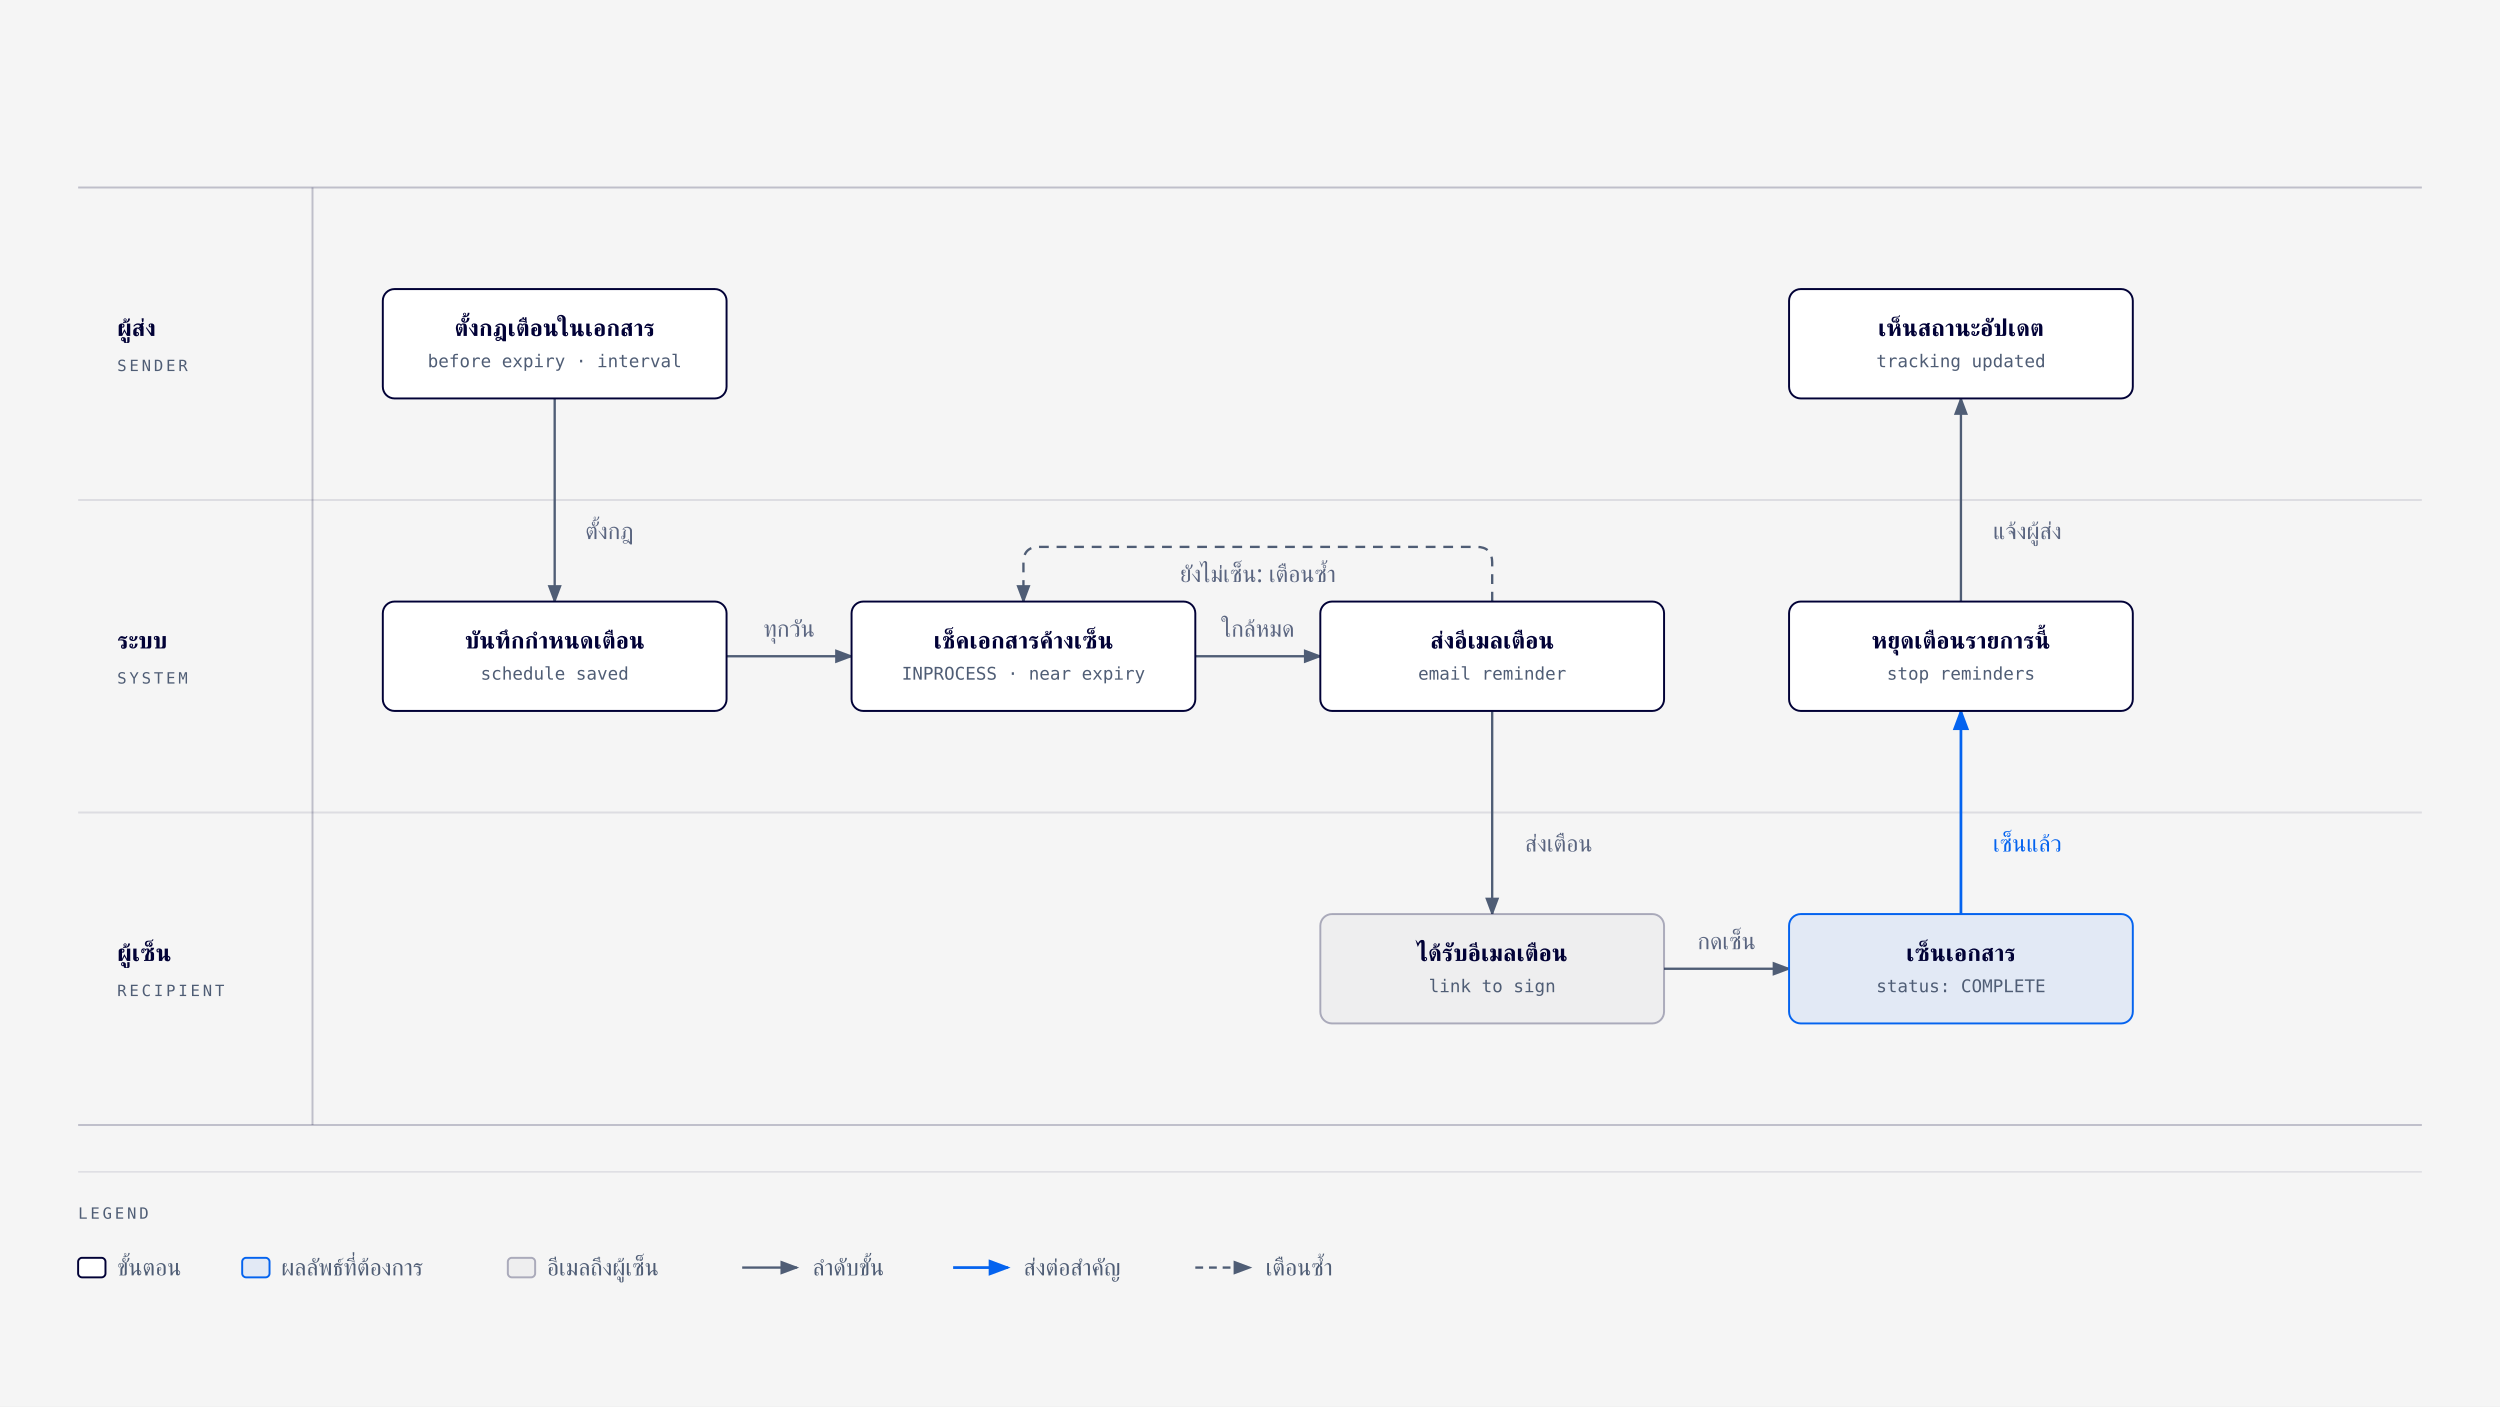
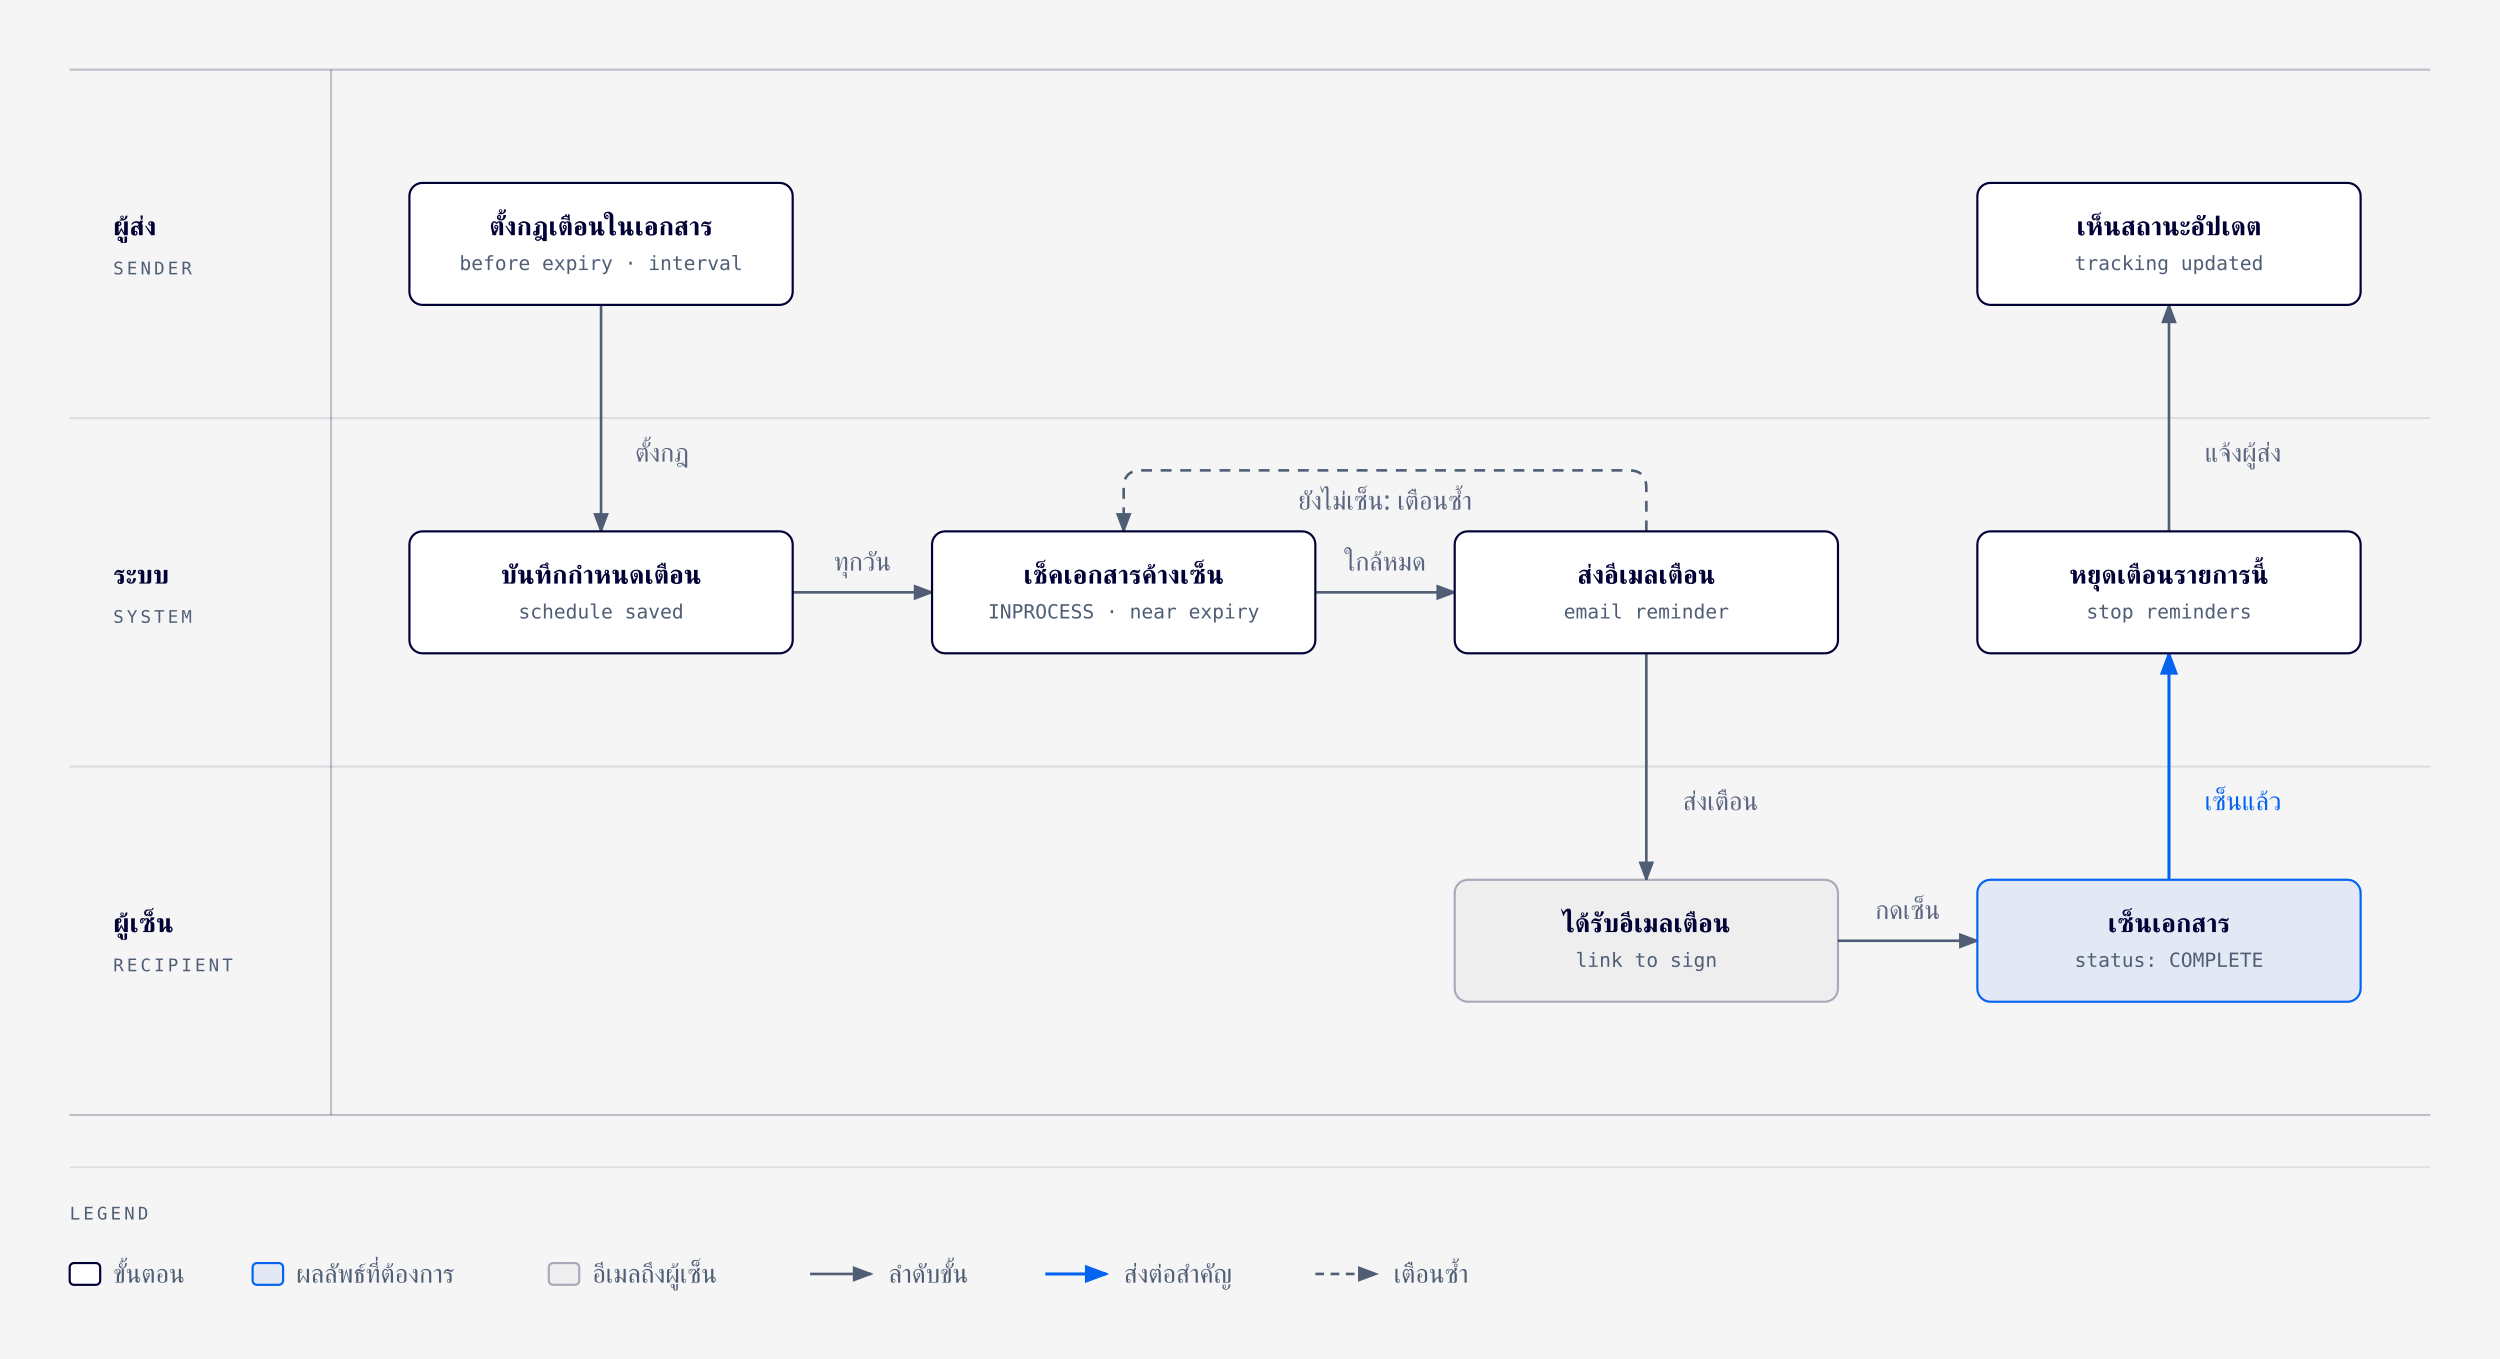
- <svg xmlns="http://www.w3.org/2000/svg" viewBox="0 0 1280 720" width="1280" height="720" role="img" aria-labelledby="envelope-reminder-title envelope-reminder-desc">
+ <svg xmlns="http://www.w3.org/2000/svg" viewBox="8 64 1148 624" width="1148" height="624" role="img" aria-labelledby="envelope-reminder-title envelope-reminder-desc">
  <defs>
    <marker id="envelope-reminder-arrow" markerWidth="8" markerHeight="6" refX="7" refY="3" orient="auto">
      <polygon points="0 0, 8 3, 0 6" fill="#4f5d75" />
    </marker>
    <marker id="envelope-reminder-arrow-accent" markerWidth="8" markerHeight="6" refX="7" refY="3" orient="auto">
      <polygon points="0 0, 8 3, 0 6" fill="#0463EF" />
    </marker>
  </defs>
-   <rect width="100%" height="100%" fill="#f5f5f5" />
-   <line x1="40" y1="96" x2="1240" y2="96" stroke="rgba(1,1,54,0.22)" stroke-width="1" />
-   <line x1="40" y1="256" x2="1240" y2="256" stroke="rgba(1,1,54,0.10)" stroke-width="1" />
-   <line x1="40" y1="416" x2="1240" y2="416" stroke="rgba(1,1,54,0.10)" stroke-width="1" />
-   <line x1="40" y1="576" x2="1240" y2="576" stroke="rgba(1,1,54,0.22)" stroke-width="1" />
+   <rect x="8" y="64" width="1148" height="624" fill="#f5f5f5" />
+   <line x1="40" y1="96" x2="1124" y2="96" stroke="rgba(1,1,54,0.22)" stroke-width="1" />
+   <line x1="40" y1="256" x2="1124" y2="256" stroke="rgba(1,1,54,0.10)" stroke-width="1" />
+   <line x1="40" y1="416" x2="1124" y2="416" stroke="rgba(1,1,54,0.10)" stroke-width="1" />
+   <line x1="40" y1="576" x2="1124" y2="576" stroke="rgba(1,1,54,0.22)" stroke-width="1" />
  <line x1="160" y1="96" x2="160" y2="576" stroke="rgba(1,1,54,0.22)" stroke-width="1" />
  <text x="60" y="172" fill="#010136" font-size="12" font-weight="600" font-family="'Geist', 'IBM Plex Sans Thai', sans-serif">ผู้ส่ง</text>
  <text x="60" y="190" fill="#4f5d75" font-size="8" font-family="'Geist Mono', monospace" letter-spacing="0.18em">SENDER</text>
  <text x="60" y="332" fill="#010136" font-size="12" font-weight="600" font-family="'Geist', 'IBM Plex Sans Thai', sans-serif">ระบบ</text>
  <text x="60" y="350" fill="#4f5d75" font-size="8" font-family="'Geist Mono', monospace" letter-spacing="0.18em">SYSTEM</text>
  <text x="60" y="492" fill="#010136" font-size="12" font-weight="600" font-family="'Geist', 'IBM Plex Sans Thai', sans-serif">ผู้เซ็น</text>
  <text x="60" y="510" fill="#4f5d75" font-size="8" font-family="'Geist Mono', monospace" letter-spacing="0.18em">RECIPIENT</text>
  <line x1="284" y1="204" x2="284" y2="308" stroke="#4f5d75" stroke-width="1.2" marker-end="url(#envelope-reminder-arrow)" />
  <line x1="372" y1="336" x2="436" y2="336" stroke="#4f5d75" stroke-width="1.2" marker-end="url(#envelope-reminder-arrow)" />
  <line x1="612" y1="336" x2="676" y2="336" stroke="#4f5d75" stroke-width="1.2" marker-end="url(#envelope-reminder-arrow)" />
  <line x1="764" y1="364" x2="764" y2="468" stroke="#4f5d75" stroke-width="1.2" marker-end="url(#envelope-reminder-arrow)" />
  <line x1="852" y1="496" x2="916" y2="496" stroke="#4f5d75" stroke-width="1.2" marker-end="url(#envelope-reminder-arrow)" />
  <line x1="1004" y1="468" x2="1004" y2="364" stroke="#0463EF" stroke-width="1.4" marker-end="url(#envelope-reminder-arrow-accent)" />
  <line x1="1004" y1="308" x2="1004" y2="204" stroke="#4f5d75" stroke-width="1.2" marker-end="url(#envelope-reminder-arrow)" />
  <path d="M 764,308 V 288 Q 764,280 756,280 H 532 Q 524,280 524,288 V 308" fill="none" stroke="#4f5d75" stroke-width="1.2" stroke-dasharray="5,4" marker-end="url(#envelope-reminder-arrow)" />
  <rect x="292" y="264" width="40" height="16" rx="2" fill="#f5f5f5" />
  <text x="312" y="276" fill="#5a6580" font-size="12" font-weight="500" font-family="'Geist', 'IBM Plex Sans Thai', sans-serif" text-anchor="middle">ตั้งกฎ</text>
  <rect x="384" y="314" width="40" height="16" rx="2" fill="#f5f5f5" />
  <text x="404" y="326" fill="#5a6580" font-size="12" font-weight="500" font-family="'Geist', 'IBM Plex Sans Thai', sans-serif" text-anchor="middle">ทุกวัน</text>
  <rect x="618" y="314" width="52" height="16" rx="2" fill="#f5f5f5" />
  <text x="644" y="326" fill="#5a6580" font-size="12" font-weight="500" font-family="'Geist', 'IBM Plex Sans Thai', sans-serif" text-anchor="middle">ใกล้หมด</text>
  <rect x="772" y="424" width="52" height="16" rx="2" fill="#f5f5f5" />
  <text x="798" y="436" fill="#5a6580" font-size="12" font-weight="500" font-family="'Geist', 'IBM Plex Sans Thai', sans-serif" text-anchor="middle">ส่งเตือน</text>
  <rect x="862" y="474" width="44" height="16" rx="2" fill="#f5f5f5" />
  <text x="884" y="486" fill="#5a6580" font-size="12" font-weight="500" font-family="'Geist', 'IBM Plex Sans Thai', sans-serif" text-anchor="middle">กดเซ็น</text>
  <rect x="1012" y="424" width="52" height="16" rx="2" fill="#f5f5f5" />
  <text x="1038" y="436" fill="#0463EF" font-size="12" font-weight="500" font-family="'Geist', 'IBM Plex Sans Thai', sans-serif" text-anchor="middle">เซ็นแล้ว</text>
  <rect x="1012" y="264" width="52" height="16" rx="2" fill="#f5f5f5" />
  <text x="1038" y="276" fill="#5a6580" font-size="12" font-weight="500" font-family="'Geist', 'IBM Plex Sans Thai', sans-serif" text-anchor="middle">แจ้งผู้ส่ง</text>
  <rect x="584" y="286" width="120" height="16" rx="2" fill="#f5f5f5" />
  <text x="644" y="298" fill="#5a6580" font-size="12" font-weight="500" font-family="'Geist', 'IBM Plex Sans Thai', sans-serif" text-anchor="middle">ยังไม่เซ็น: เตือนซ้ำ</text>
  <rect x="196" y="148" width="176" height="56" rx="6" fill="#f5f5f5" />
  <rect x="196" y="148" width="176" height="56" rx="6" fill="#ffffff" stroke="#010136" stroke-width="1" />
  <text x="284" y="172" fill="#010136" font-size="12" font-weight="600" font-family="'Geist', 'IBM Plex Sans Thai', sans-serif" text-anchor="middle">ตั้งกฎเตือนในเอกสาร</text>
  <text x="284" y="188" fill="#4f5d75" font-size="9" font-family="'Geist Mono', monospace" text-anchor="middle">before expiry · interval</text>
  <rect x="916" y="148" width="176" height="56" rx="6" fill="#f5f5f5" />
  <rect x="916" y="148" width="176" height="56" rx="6" fill="#ffffff" stroke="#010136" stroke-width="1" />
  <text x="1004" y="172" fill="#010136" font-size="12" font-weight="600" font-family="'Geist', 'IBM Plex Sans Thai', sans-serif" text-anchor="middle">เห็นสถานะอัปเดต</text>
  <text x="1004" y="188" fill="#4f5d75" font-size="9" font-family="'Geist Mono', monospace" text-anchor="middle">tracking updated</text>
  <rect x="196" y="308" width="176" height="56" rx="6" fill="#f5f5f5" />
  <rect x="196" y="308" width="176" height="56" rx="6" fill="#ffffff" stroke="#010136" stroke-width="1" />
  <text x="284" y="332" fill="#010136" font-size="12" font-weight="600" font-family="'Geist', 'IBM Plex Sans Thai', sans-serif" text-anchor="middle">บันทึกกำหนดเตือน</text>
  <text x="284" y="348" fill="#4f5d75" font-size="9" font-family="'Geist Mono', monospace" text-anchor="middle">schedule saved</text>
  <rect x="436" y="308" width="176" height="56" rx="6" fill="#f5f5f5" />
  <rect x="436" y="308" width="176" height="56" rx="6" fill="#ffffff" stroke="#010136" stroke-width="1" />
  <text x="524" y="332" fill="#010136" font-size="12" font-weight="600" font-family="'Geist', 'IBM Plex Sans Thai', sans-serif" text-anchor="middle">เช็คเอกสารค้างเซ็น</text>
  <text x="524" y="348" fill="#4f5d75" font-size="9" font-family="'Geist Mono', monospace" text-anchor="middle">INPROCESS · near expiry</text>
  <rect x="676" y="308" width="176" height="56" rx="6" fill="#f5f5f5" />
  <rect x="676" y="308" width="176" height="56" rx="6" fill="#ffffff" stroke="#010136" stroke-width="1" />
  <text x="764" y="332" fill="#010136" font-size="12" font-weight="600" font-family="'Geist', 'IBM Plex Sans Thai', sans-serif" text-anchor="middle">ส่งอีเมลเตือน</text>
  <text x="764" y="348" fill="#4f5d75" font-size="9" font-family="'Geist Mono', monospace" text-anchor="middle">email reminder</text>
  <rect x="916" y="308" width="176" height="56" rx="6" fill="#f5f5f5" />
  <rect x="916" y="308" width="176" height="56" rx="6" fill="#ffffff" stroke="#010136" stroke-width="1" />
  <text x="1004" y="332" fill="#010136" font-size="12" font-weight="600" font-family="'Geist', 'IBM Plex Sans Thai', sans-serif" text-anchor="middle">หยุดเตือนรายการนี้</text>
  <text x="1004" y="348" fill="#4f5d75" font-size="9" font-family="'Geist Mono', monospace" text-anchor="middle">stop reminders</text>
  <rect x="676" y="468" width="176" height="56" rx="6" fill="#f5f5f5" />
  <rect x="676" y="468" width="176" height="56" rx="6" fill="rgba(1,1,54,0.03)" stroke="rgba(1,1,54,0.30)" stroke-width="1" />
  <text x="764" y="492" fill="#010136" font-size="12" font-weight="600" font-family="'Geist', 'IBM Plex Sans Thai', sans-serif" text-anchor="middle">ได้รับอีเมลเตือน</text>
  <text x="764" y="508" fill="#4f5d75" font-size="9" font-family="'Geist Mono', monospace" text-anchor="middle">link to sign</text>
  <rect x="916" y="468" width="176" height="56" rx="6" fill="#f5f5f5" />
  <rect x="916" y="468" width="176" height="56" rx="6" fill="rgba(4,99,239,0.08)" stroke="#0463EF" stroke-width="1" />
  <text x="1004" y="492" fill="#010136" font-size="12" font-weight="600" font-family="'Geist', 'IBM Plex Sans Thai', sans-serif" text-anchor="middle">เซ็นเอกสาร</text>
  <text x="1004" y="508" fill="#4f5d75" font-size="9" font-family="'Geist Mono', monospace" text-anchor="middle">status: COMPLETE</text>
-   <line x1="40" y1="600" x2="1240" y2="600" stroke="rgba(1,1,54,0.10)" stroke-width="0.8" />
+   <line x1="40" y1="600" x2="1124" y2="600" stroke="rgba(1,1,54,0.10)" stroke-width="0.8" />
  <text x="40" y="624" fill="#4f5d75" font-size="8" font-family="'Geist Mono', monospace" letter-spacing="0.18em">LEGEND</text>
  <rect x="40" y="644" width="14" height="10" rx="2" fill="#ffffff" stroke="#010136" stroke-width="1" />
  <text x="60" y="653" fill="#4f5d75" font-size="12" font-family="'Geist', 'IBM Plex Sans Thai', sans-serif">ขั้นตอน</text>
  <rect x="124" y="644" width="14" height="10" rx="2" fill="rgba(4,99,239,0.08)" stroke="#0463EF" stroke-width="1" />
  <text x="144" y="653" fill="#4f5d75" font-size="12" font-family="'Geist', 'IBM Plex Sans Thai', sans-serif">ผลลัพธ์ที่ต้องการ</text>
  <rect x="260" y="644" width="14" height="10" rx="2" fill="rgba(1,1,54,0.03)" stroke="rgba(1,1,54,0.30)" stroke-width="1" />
  <text x="280" y="653" fill="#4f5d75" font-size="12" font-family="'Geist', 'IBM Plex Sans Thai', sans-serif">อีเมลถึงผู้เซ็น</text>
  <line x1="380" y1="649" x2="408" y2="649" stroke="#4f5d75" stroke-width="1.2" marker-end="url(#envelope-reminder-arrow)" />
  <text x="416" y="653" fill="#4f5d75" font-size="12" font-family="'Geist', 'IBM Plex Sans Thai', sans-serif">ลำดับขั้น</text>
  <line x1="488" y1="649" x2="516" y2="649" stroke="#0463EF" stroke-width="1.4" marker-end="url(#envelope-reminder-arrow-accent)" />
  <text x="524" y="653" fill="#4f5d75" font-size="12" font-family="'Geist', 'IBM Plex Sans Thai', sans-serif">ส่งต่อสำคัญ</text>
  <line x1="612" y1="649" x2="640" y2="649" stroke="#4f5d75" stroke-width="1.2" stroke-dasharray="4,3" marker-end="url(#envelope-reminder-arrow)" />
  <text x="648" y="653" fill="#4f5d75" font-size="12" font-family="'Geist', 'IBM Plex Sans Thai', sans-serif">เตือนซ้ำ</text>
</svg>
